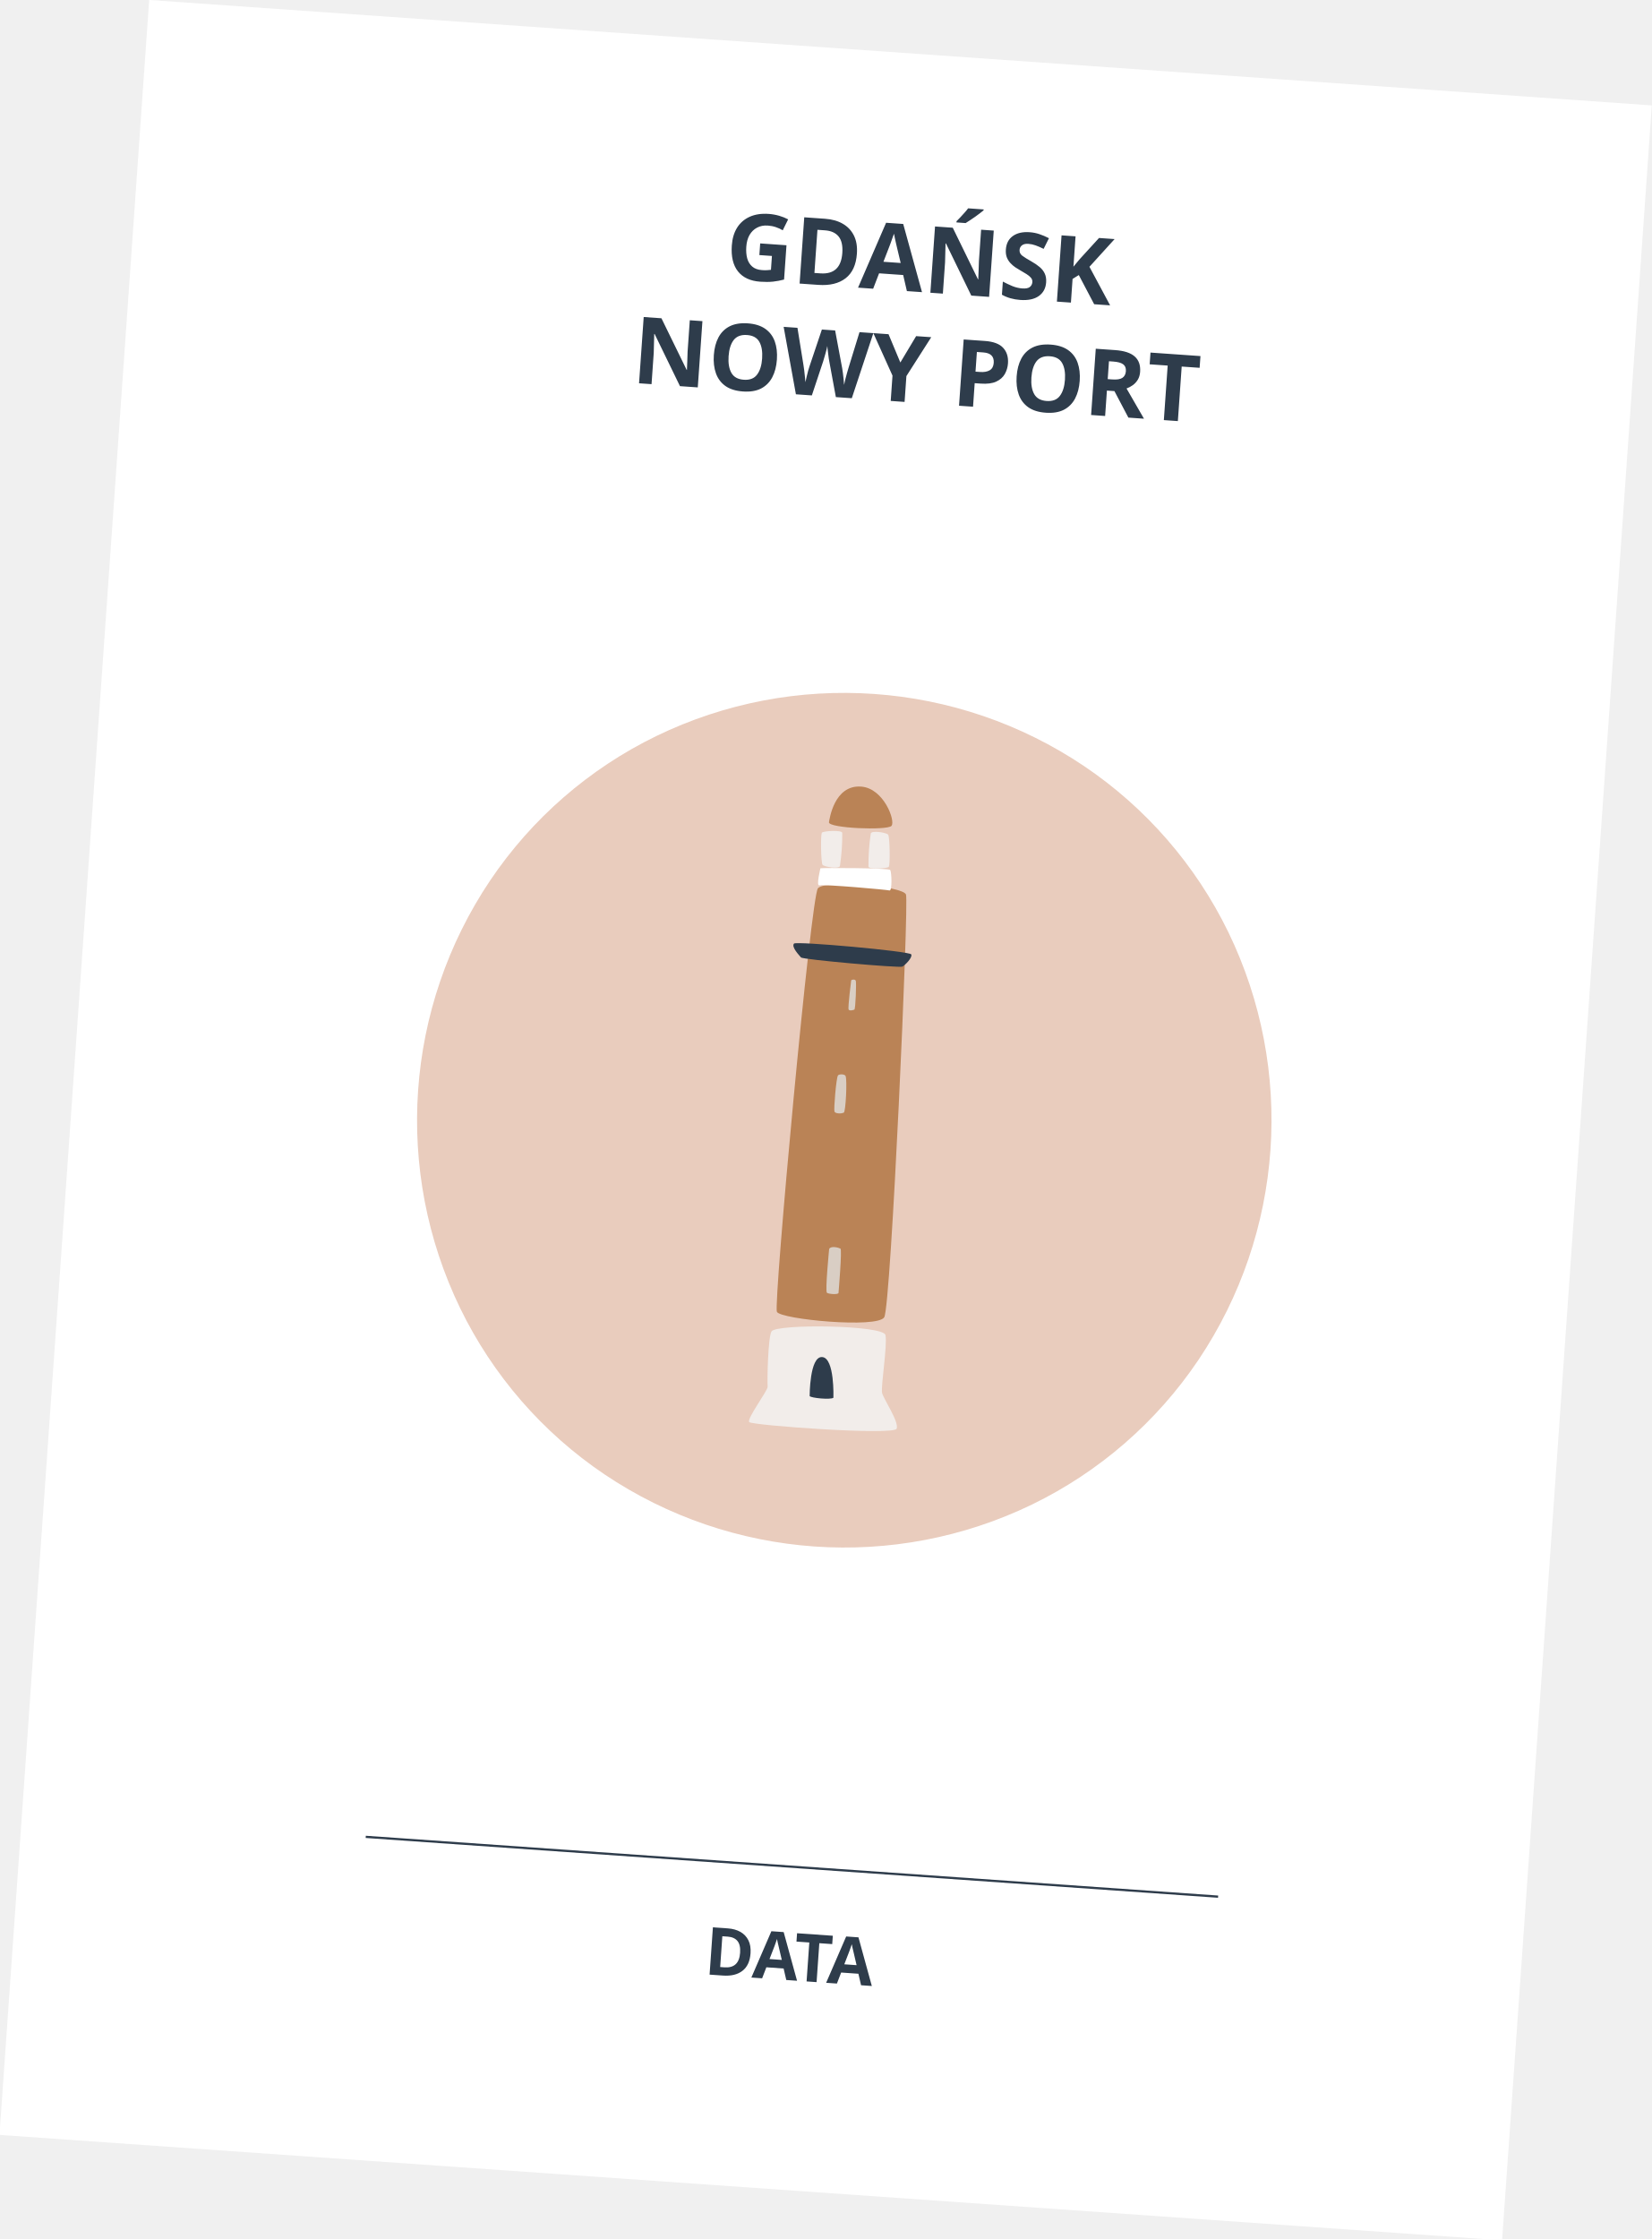
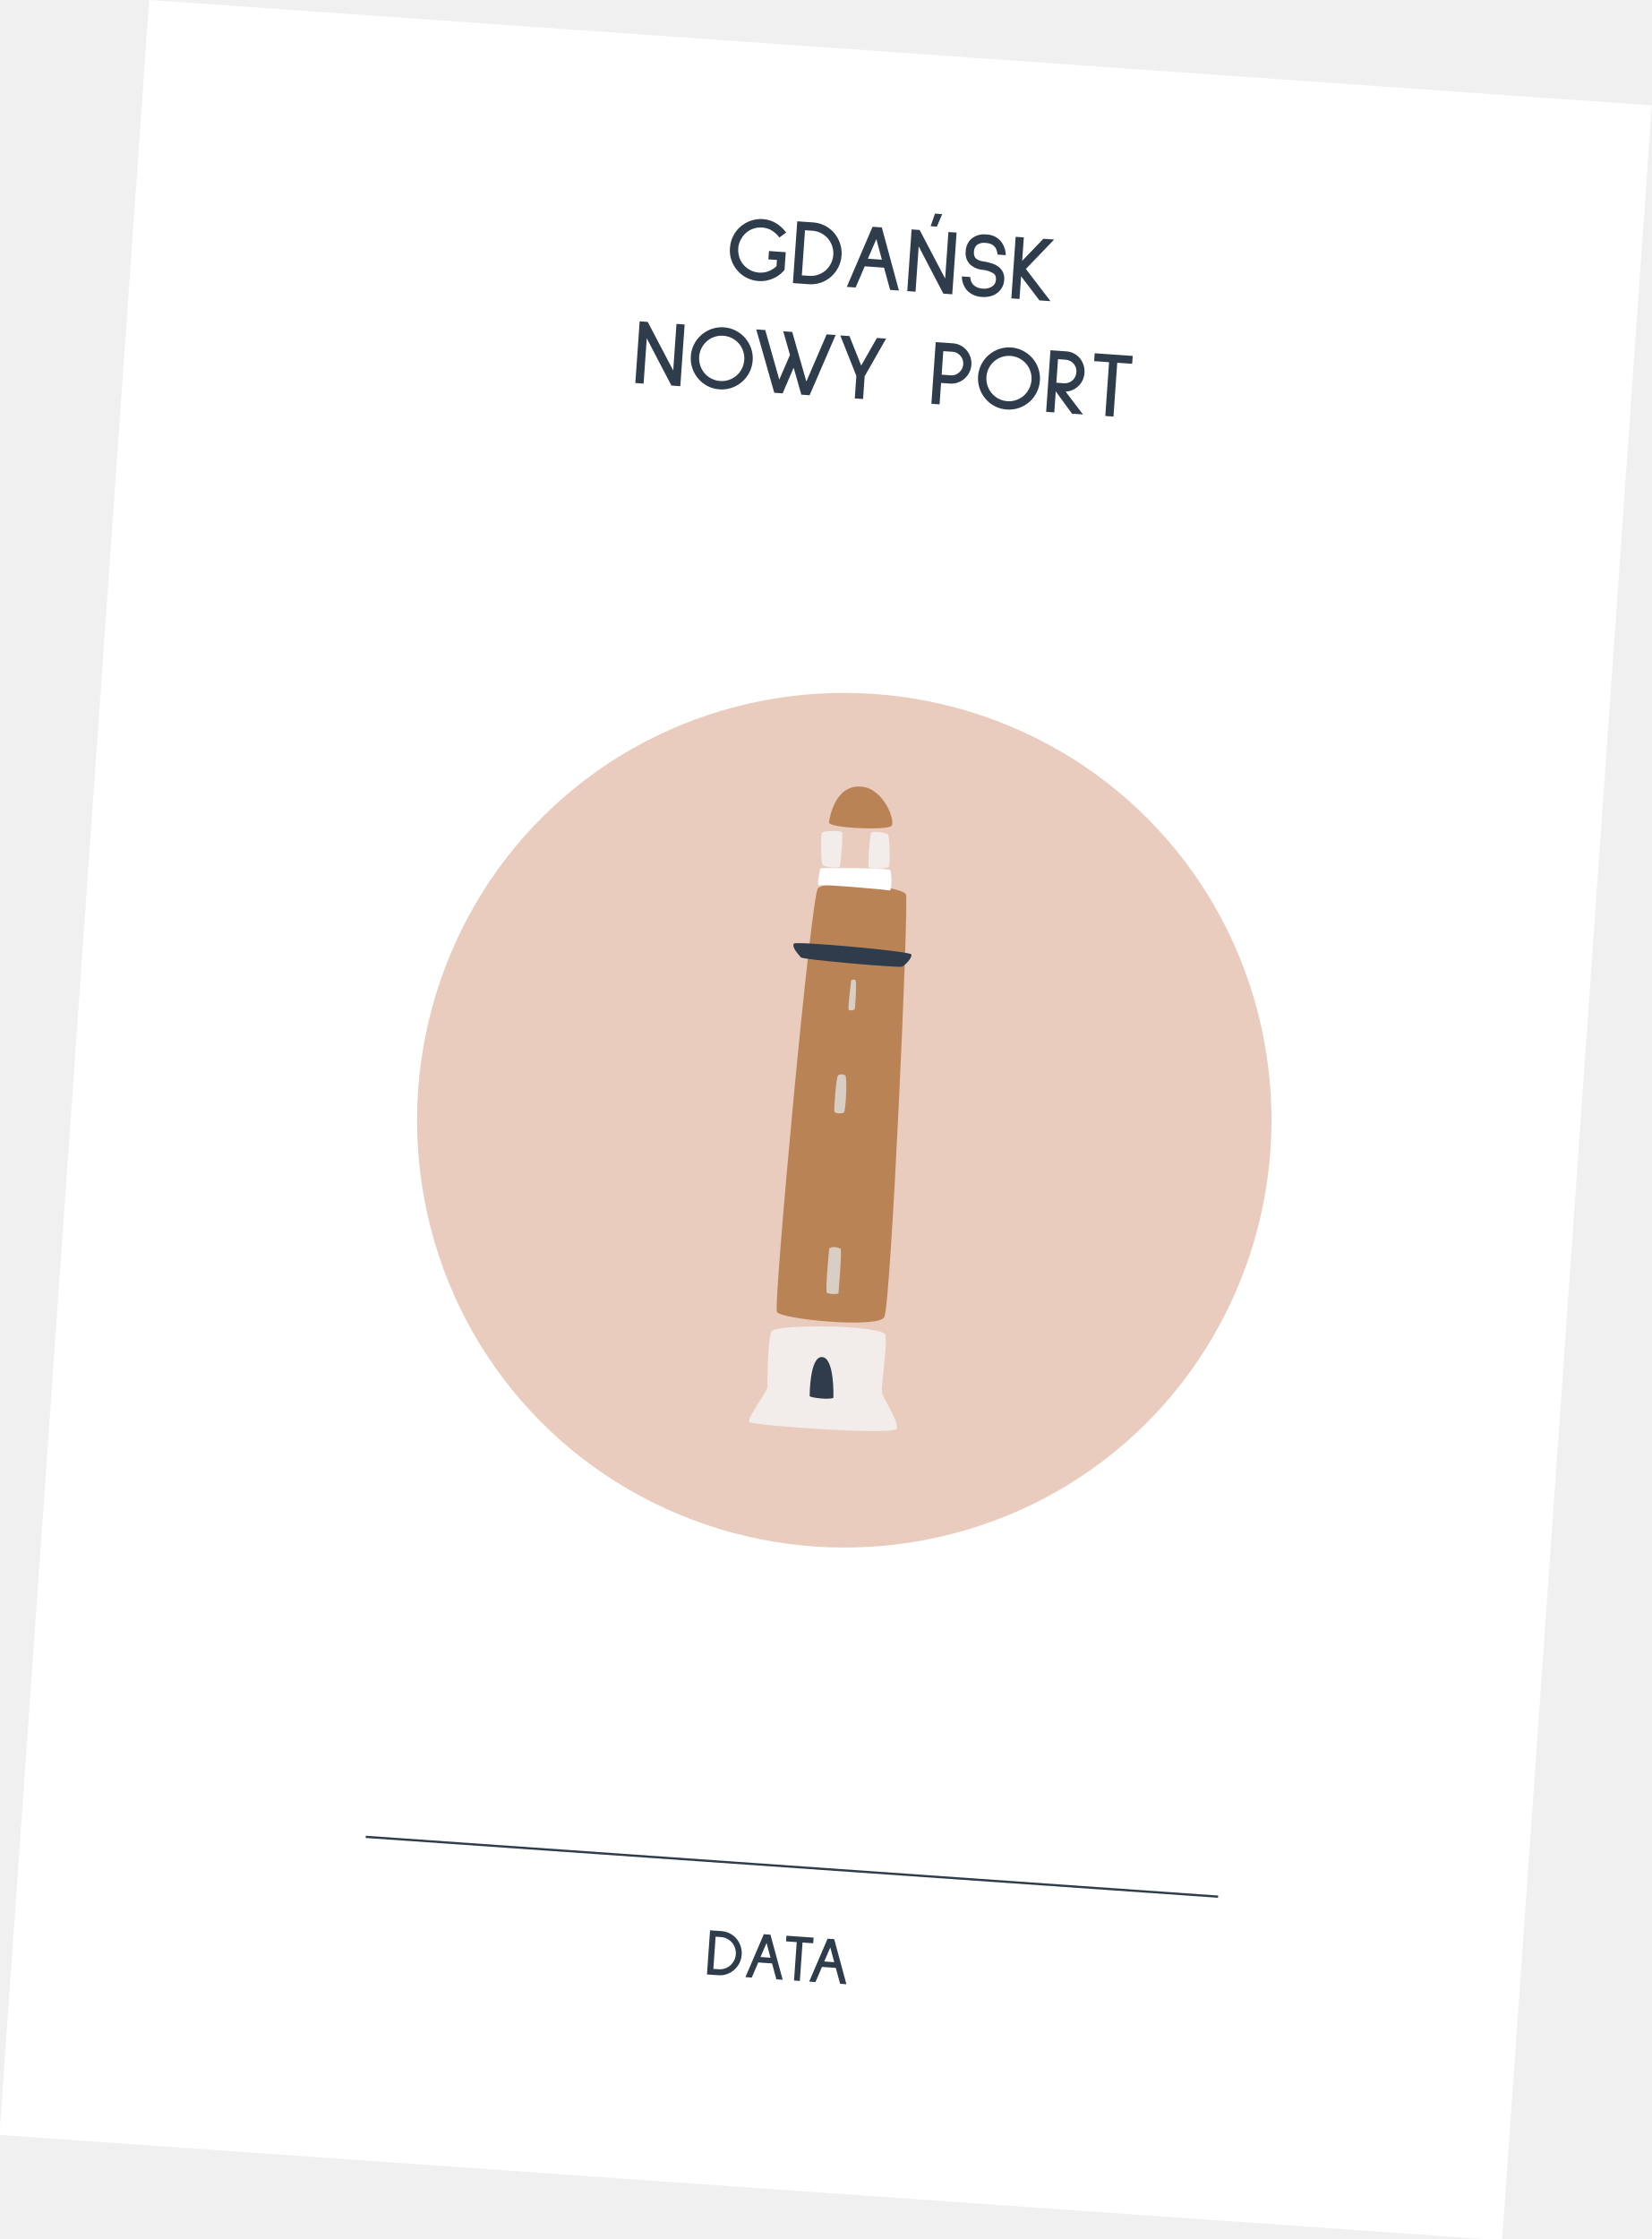
<svg xmlns="http://www.w3.org/2000/svg" width="373.099" height="505.818" viewBox="0 0 373.099 505.818">
-   <g id="Group_474" data-name="Group 474" transform="matrix(0.998, 0.07, -0.07, 0.998, 33.711, 0)">
+   <g id="paszport_gdańsk" data-name="paszport gdańsk" transform="matrix(0.998, 0.07, -0.07, 0.998, 33.711, 0)">
    <rect id="Rectangle_502" data-name="Rectangle 502" width="340.217" height="483.263" fill="#fff" />
    <line id="Line_1033" data-name="Line 1033" x2="192.986" transform="translate(77.817 410.343)" fill="none" stroke="#2e3c4b" stroke-miterlimit="10" stroke-width="0.5" />
    <path id="Path_2845" data-name="Path 2845" d="M201.977,286.27a95.681,95.681,0,0,0,35.136-35.136,97.17,97.17,0,0,0,0-96.857,95.742,95.742,0,0,0-35.136-35.136,97.172,97.172,0,0,0-96.858,0,95.677,95.677,0,0,0-35.135,35.136,97.17,97.17,0,0,0,0,96.857,95.616,95.616,0,0,0,35.135,35.136,97.172,97.172,0,0,0,96.858,0Z" transform="translate(20.761 38.648)" fill="#e9ccbd" />
    <g id="gdansk_nowy_kolor" data-name="gdansk nowy kolor" transform="translate(157.595 165.935)">
      <path id="Path_2846" data-name="Path 2846" d="M121.521,139.341c1.959-2.177,19.107-1.811,19.926.037s3.116,92.894,1.783,95.565-23.358,2.114-24.277.472S120.043,140.983,121.521,139.341Z" transform="translate(-114.396 -115.776)" fill="#ba8356" />
      <path id="Path_2847" data-name="Path 2847" d="M128.492,121.664c5.161,0,8.359,7.23,7.473,8.373s-14.306,1.534-14.141.154C121.894,129.613,122.365,121.665,128.492,121.664Z" transform="translate(-113.267 -121.664)" fill="#ba8356" />
      <path id="Path_2848" data-name="Path 2848" d="M145.075,225.3c-.372-1.649.483-10.8-.138-13.028s-24.73-.848-25.728.974c-.689,1.26-.241,10.964,0,12.5.138.877-4.276,7.591-3.587,8.286s32.834.772,33.317-.848S145.352,226.521,145.075,225.3Z" transform="translate(-115.549 -89.112)" fill="#f2edea" />
      <path id="Path_2849" data-name="Path 2849" d="M128.9,129.413c.17-.754,3.543-.442,3.938,0s.967,6.828.636,7.238-4.422.938-4.573.275A47.737,47.737,0,0,1,128.9,129.413Z" transform="translate(-110.745 -119.01)" fill="#f2edea" />
      <path id="Path_2850" data-name="Path 2850" d="M125.388,137.113c-.17.754-3.543.442-3.937,0s-.967-6.828-.636-7.238,4.422-.94,4.573-.277A47.587,47.587,0,0,1,125.388,137.113Z" transform="translate(-113.669 -118.891)" fill="#f2edea" />
      <path id="Path_2851" data-name="Path 2851" d="M121.03,135.846c.232-.119,15.357-1.177,15.743-.708s.791,4.735.179,4.615c-.682-.135-14.726-.383-15.922-.049C120.324,139.9,121.03,135.846,121.03,135.846Z" transform="translate(-113.669 -116.805)" fill="#fff" />
      <path id="Path_2852" data-name="Path 2852" d="M126.821,198.516c.4-.8,2.145-.415,2.542-.237s.261,9.551.261,9.994-2.13.443-2.606.176S126.821,198.516,126.821,198.516Z" transform="translate(-111.478 -93.877)" fill="#d9cec4" />
      <path id="Path_2853" data-name="Path 2853" d="M128.238,178c-.664.355-1.9.356-2.122-.089s-.142-7.606.215-8.189c.225-.368,1.5-.445,1.727,0C128.514,170.6,128.65,177.784,128.238,178Z" transform="translate(-111.749 -104.287)" fill="#d9cec4" />
      <path id="Path_2854" data-name="Path 2854" d="M128.561,160.377c-.123.075-1.047.445-1.294.089s.109-6.425.109-6.6.856-.443,1.046,0S128.82,160.22,128.561,160.377Z" transform="translate(-111.318 -110.036)" fill="#d9cec4" />
      <path id="Path_2855" data-name="Path 2855" d="M130.676,225.316s-.316-8.983-3.176-8.983-2.2,8.983-2.2,8.983C125.617,225.736,130.078,225.86,130.676,225.316Z" transform="translate(-112.027 -87.216)" fill="#2e3c4b" />
      <path id="Path_2856" data-name="Path 2856" d="M117.478,148.445c.436-.623,26.211-.116,26.591.58s-1.207,2.507-1.794,2.893-22.574,0-23-.462S116.894,149.281,117.478,148.445Z" transform="translate(-114.887 -112.022)" fill="#2e3c4b" />
    </g>
-     <text id="GDAŃSK_NOWY_PORT" data-name="GDAŃSK NOWY PORT" transform="translate(171.298 53.596)" fill="#2e3c4b" font-size="21" font-family="SulphurPoint-Bold, Sulphur Point" font-weight="700">
-       <tspan x="-37.369" y="0">GDAŃSK</tspan>
-       <tspan x="-56.763" y="25">NOWY PORT</tspan>
-     </text>
-     <text id="DATA" transform="translate(172.579 435.94)" fill="#2e3c4b" font-size="15" font-family="SulphurPoint-Bold, Sulphur Point" font-weight="700">
-       <tspan x="-16.462" y="0">DATA</tspan>
-     </text>
+     <path id="Path_2860" data-name="Path 2860" d="M-25.336-1.344a7.348,7.348,0,0,1-.966.609,6.808,6.808,0,0,1-3.255.819,6.728,6.728,0,0,1-2.058-.315,6.59,6.59,0,0,1-2.373-1.26,7.026,7.026,0,0,1-1.743-2.142,6.549,6.549,0,0,1-.8-3.213,6.35,6.35,0,0,1,.042-.84,7.139,7.139,0,0,1,.6-2.194,6.649,6.649,0,0,1,1.229-1.838,7.233,7.233,0,0,1,1.733-1.344,6.858,6.858,0,0,1,2.089-.756,6.624,6.624,0,0,1,1.3-.126,6.692,6.692,0,0,1,3.318.882A8.518,8.518,0,0,1-24.1-11.277l-1.449,1.218a6.3,6.3,0,0,0-2.163-1.617,5.37,5.37,0,0,0-1.911-.357,4.965,4.965,0,0,0-2.352.588,4.96,4.96,0,0,0-2.142,2.268A4.8,4.8,0,0,0-34.66-6.93a4.944,4.944,0,0,0,.189,1.344,4.739,4.739,0,0,0,1.806,2.709,4.984,4.984,0,0,0,1.449.777,5.027,5.027,0,0,0,1.638.273,4.918,4.918,0,0,0,2.09-.451,5.461,5.461,0,0,0,1.732-1.271V-4.956h-1.932v-1.89h3.8v3.99A6.511,6.511,0,0,1-25.336-1.344ZM-21.788,0V-13.986h3.612a6.748,6.748,0,0,1,2.667.535,6.98,6.98,0,0,1,2.226,1.5A7.381,7.381,0,0,1-11.8-9.691a6.876,6.876,0,0,1,.536,2.7,6.876,6.876,0,0,1-.536,2.7,7.123,7.123,0,0,1-1.48,2.237A6.819,6.819,0,0,1-15.508-.535,6.748,6.748,0,0,1-18.175,0Zm1.89-12.1V-1.89h1.722a4.9,4.9,0,0,0,1.942-.4,5.119,5.119,0,0,0,1.627-1.092A5.222,5.222,0,0,0-13.524-5.03a5.065,5.065,0,0,0,.389-1.964,5.065,5.065,0,0,0-.389-1.964A5.222,5.222,0,0,0-14.606-10.6,5.119,5.119,0,0,0-16.233-11.7a4.9,4.9,0,0,0-1.942-.4ZM.221,0-1.5-4.914H-5.869L-7.591,0H-9.586l4.851-13.944h2.1L2.216,0ZM-3.685-11.235l-1.6,4.557H-2.11ZM12.274,0l-6.3-10.248V0H4.106V-13.965H5.932l6.51,10.542V-13.965h1.848V0ZM9.755-14.994H8.347l.777-2.9h1.638ZM23.846-9.66A3.237,3.237,0,0,0,23.4-11a2.3,2.3,0,0,0-.934-.83,3.328,3.328,0,0,0-1.418-.262,2.656,2.656,0,0,0-2,.609,2.132,2.132,0,0,0-.546,1.575,2.315,2.315,0,0,0,.168.955,1.441,1.441,0,0,0,.5.6,3.514,3.514,0,0,0,1.659.462,11.594,11.594,0,0,1,1.985.325,5.335,5.335,0,0,1,1.417.6,3.316,3.316,0,0,1,1.533,3.024,3.7,3.7,0,0,1-.315,1.512,4.193,4.193,0,0,1-.882,1.281,4.228,4.228,0,0,1-1.586.966,5.789,5.789,0,0,1-1.9.315,4.933,4.933,0,0,1-3.549-1.26,4.985,4.985,0,0,1-1.365-3.024l.042-.021H18.07a2.747,2.747,0,0,0,.756,1.659,3.123,3.123,0,0,0,2.2.756,3.316,3.316,0,0,0,2.1-.609,1.911,1.911,0,0,0,.777-1.575,2.294,2.294,0,0,0-.116-.766,1.3,1.3,0,0,0-.431-.578A5.319,5.319,0,0,0,20.7-5.985,4.82,4.82,0,0,1,17.671-7.14a3.66,3.66,0,0,1-1.029-2.772,3.947,3.947,0,0,1,1.113-2.919,4.428,4.428,0,0,1,3.276-1.176,4.393,4.393,0,0,1,3.4,1.323,5.263,5.263,0,0,1,1.3,3.024ZM34.03,0,29.516-5.145V0H27.667V-13.944h1.848v5.313l4.431-5.313h2.436l-5.9,7.077L36.529,0ZM-47.544,25l-6.3-10.248V25h-1.869V11.035h1.827l6.51,10.542V11.035h1.848V25Zm10.9.1a6.876,6.876,0,0,1-2.7-.535,6.789,6.789,0,0,1-2.236-1.522,7.029,7.029,0,0,1-1.512-2.257,6.913,6.913,0,0,1-.546-2.72,6.876,6.876,0,0,1,.535-2.7,7.024,7.024,0,0,1,1.522-2.257A7.093,7.093,0,0,1-39.344,11.6a6.762,6.762,0,0,1,2.7-.546,6.837,6.837,0,0,1,2.709.546,7.06,7.06,0,0,1,2.247,1.512,7.06,7.06,0,0,1,1.512,2.247,6.837,6.837,0,0,1,.546,2.709,6.913,6.913,0,0,1-.546,2.72,7.029,7.029,0,0,1-1.512,2.257,7.06,7.06,0,0,1-2.247,1.512A6.837,6.837,0,0,1-36.645,25.1Zm0-12.138a5.065,5.065,0,0,0-1.964.389,5.051,5.051,0,0,0-1.648,1.1,5.051,5.051,0,0,0-1.1,1.648,5.065,5.065,0,0,0-.389,1.964,5.153,5.153,0,0,0,.4,2.006,5.06,5.06,0,0,0,1.092,1.648,5.051,5.051,0,0,0,1.648,1.1,5.065,5.065,0,0,0,1.964.389,5.065,5.065,0,0,0,1.964-.389,5.051,5.051,0,0,0,1.648-1.1,5.06,5.06,0,0,0,1.092-1.648,5.153,5.153,0,0,0,.4-2.006,5.065,5.065,0,0,0-.389-1.964,5.051,5.051,0,0,0-1.1-1.648,5.051,5.051,0,0,0-1.648-1.1A5.065,5.065,0,0,0-36.645,12.967ZM-16.254,25h-1.869l-2.163-5.943L-22.365,25h-1.89l-5.061-13.986h2.037l3.948,10.941,2.016-5.733-1.89-5.208h2.037l1.848,5.124,2.121,5.817,3.822-10.941h2.037Zm12.1-5.145V25H-6.027V19.9l-4.263-8.862h2.079L-5.1,17.5-2,11.035H.084Zm17.325.294V25H11.319V11.035h3.927a4.323,4.323,0,0,1,1.7.346,4.523,4.523,0,0,1,1.449.977,4.737,4.737,0,0,1,.977,1.481,4.551,4.551,0,0,1-.977,4.967,4.67,4.67,0,0,1-1.449.987,4.214,4.214,0,0,1-1.7.357Zm0-7.2V18.28h2.079a2.448,2.448,0,0,0,1.848-.8,2.662,2.662,0,0,0,0-3.759,2.524,2.524,0,0,0-1.848-.777ZM28.392,25.1a6.876,6.876,0,0,1-2.7-.535,6.789,6.789,0,0,1-2.236-1.522,7.029,7.029,0,0,1-1.512-2.257,7.056,7.056,0,0,1-.01-5.418,7.123,7.123,0,0,1,3.759-3.77,6.762,6.762,0,0,1,2.7-.546A6.837,6.837,0,0,1,31.1,11.6a7.057,7.057,0,0,1,3.759,3.759,6.837,6.837,0,0,1,.546,2.709,6.913,6.913,0,0,1-.546,2.72A7.029,7.029,0,0,1,31.1,24.559,6.837,6.837,0,0,1,28.392,25.1Zm0-12.138a5.09,5.09,0,0,0-5.1,5.1,5.153,5.153,0,0,0,.4,2.006,5.085,5.085,0,0,0,9.408,0,5.153,5.153,0,0,0,.4-2.006,5.09,5.09,0,0,0-5.1-5.1ZM45.633,25H43.155l-4.011-4.767V25H37.3V11.056h3.591a4.327,4.327,0,0,1,3.15,1.323,4.77,4.77,0,0,1,.945,1.481,4.784,4.784,0,0,1,.042,3.412,4.378,4.378,0,0,1-.84,1.386,4.58,4.58,0,0,1-1.281,1,4.2,4.2,0,0,1-1.533.472ZM39.144,12.946V18.28h1.743a2.5,2.5,0,0,0,1.008-.21,2.694,2.694,0,0,0,.84-.567,2.8,2.8,0,0,0,.557-.861,2.669,2.669,0,0,0,.2-1.029,2.608,2.608,0,0,0-1.6-2.457,2.5,2.5,0,0,0-1.008-.21Zm13.4-.126V25H50.694V12.82H47.313V11.035h8.61V12.82Z" transform="translate(171.298 53.596)" fill="#2e3c4b" />
+     <path id="Path_2859" data-name="Path 2859" d="M-15.712,0V-9.99h2.58a4.82,4.82,0,0,1,1.905.382,4.986,4.986,0,0,1,1.59,1.073A5.272,5.272,0,0,1-8.58-6.922,4.912,4.912,0,0,1-8.2-4.995,4.912,4.912,0,0,1-8.58-3.068a5.088,5.088,0,0,1-1.057,1.6,4.87,4.87,0,0,1-1.59,1.087A4.82,4.82,0,0,1-13.132,0Zm1.35-8.64v7.29h1.23a3.5,3.5,0,0,0,1.388-.285,3.656,3.656,0,0,0,1.162-.78A3.73,3.73,0,0,0-9.81-3.592a3.618,3.618,0,0,0,.278-1.4A3.618,3.618,0,0,0-9.81-6.4a3.73,3.73,0,0,0-.773-1.177,3.656,3.656,0,0,0-1.162-.78,3.5,3.5,0,0,0-1.388-.285ZM.008,0l-1.23-3.51h-3.12L-5.572,0H-7l3.465-9.96h1.5L1.432,0Zm-2.79-8.025L-3.922-4.77h2.265Zm8.1-.675V0H4V-8.7H1.582V-9.975h6.15V-8.7ZM14.438,0l-1.23-3.51h-3.12L8.858,0H7.433L10.9-9.96h1.5L15.863,0Zm-2.79-8.025L10.508-4.77h2.265Z" transform="translate(172.579 435.94)" fill="#2e3c4b" />
  </g>
</svg>
